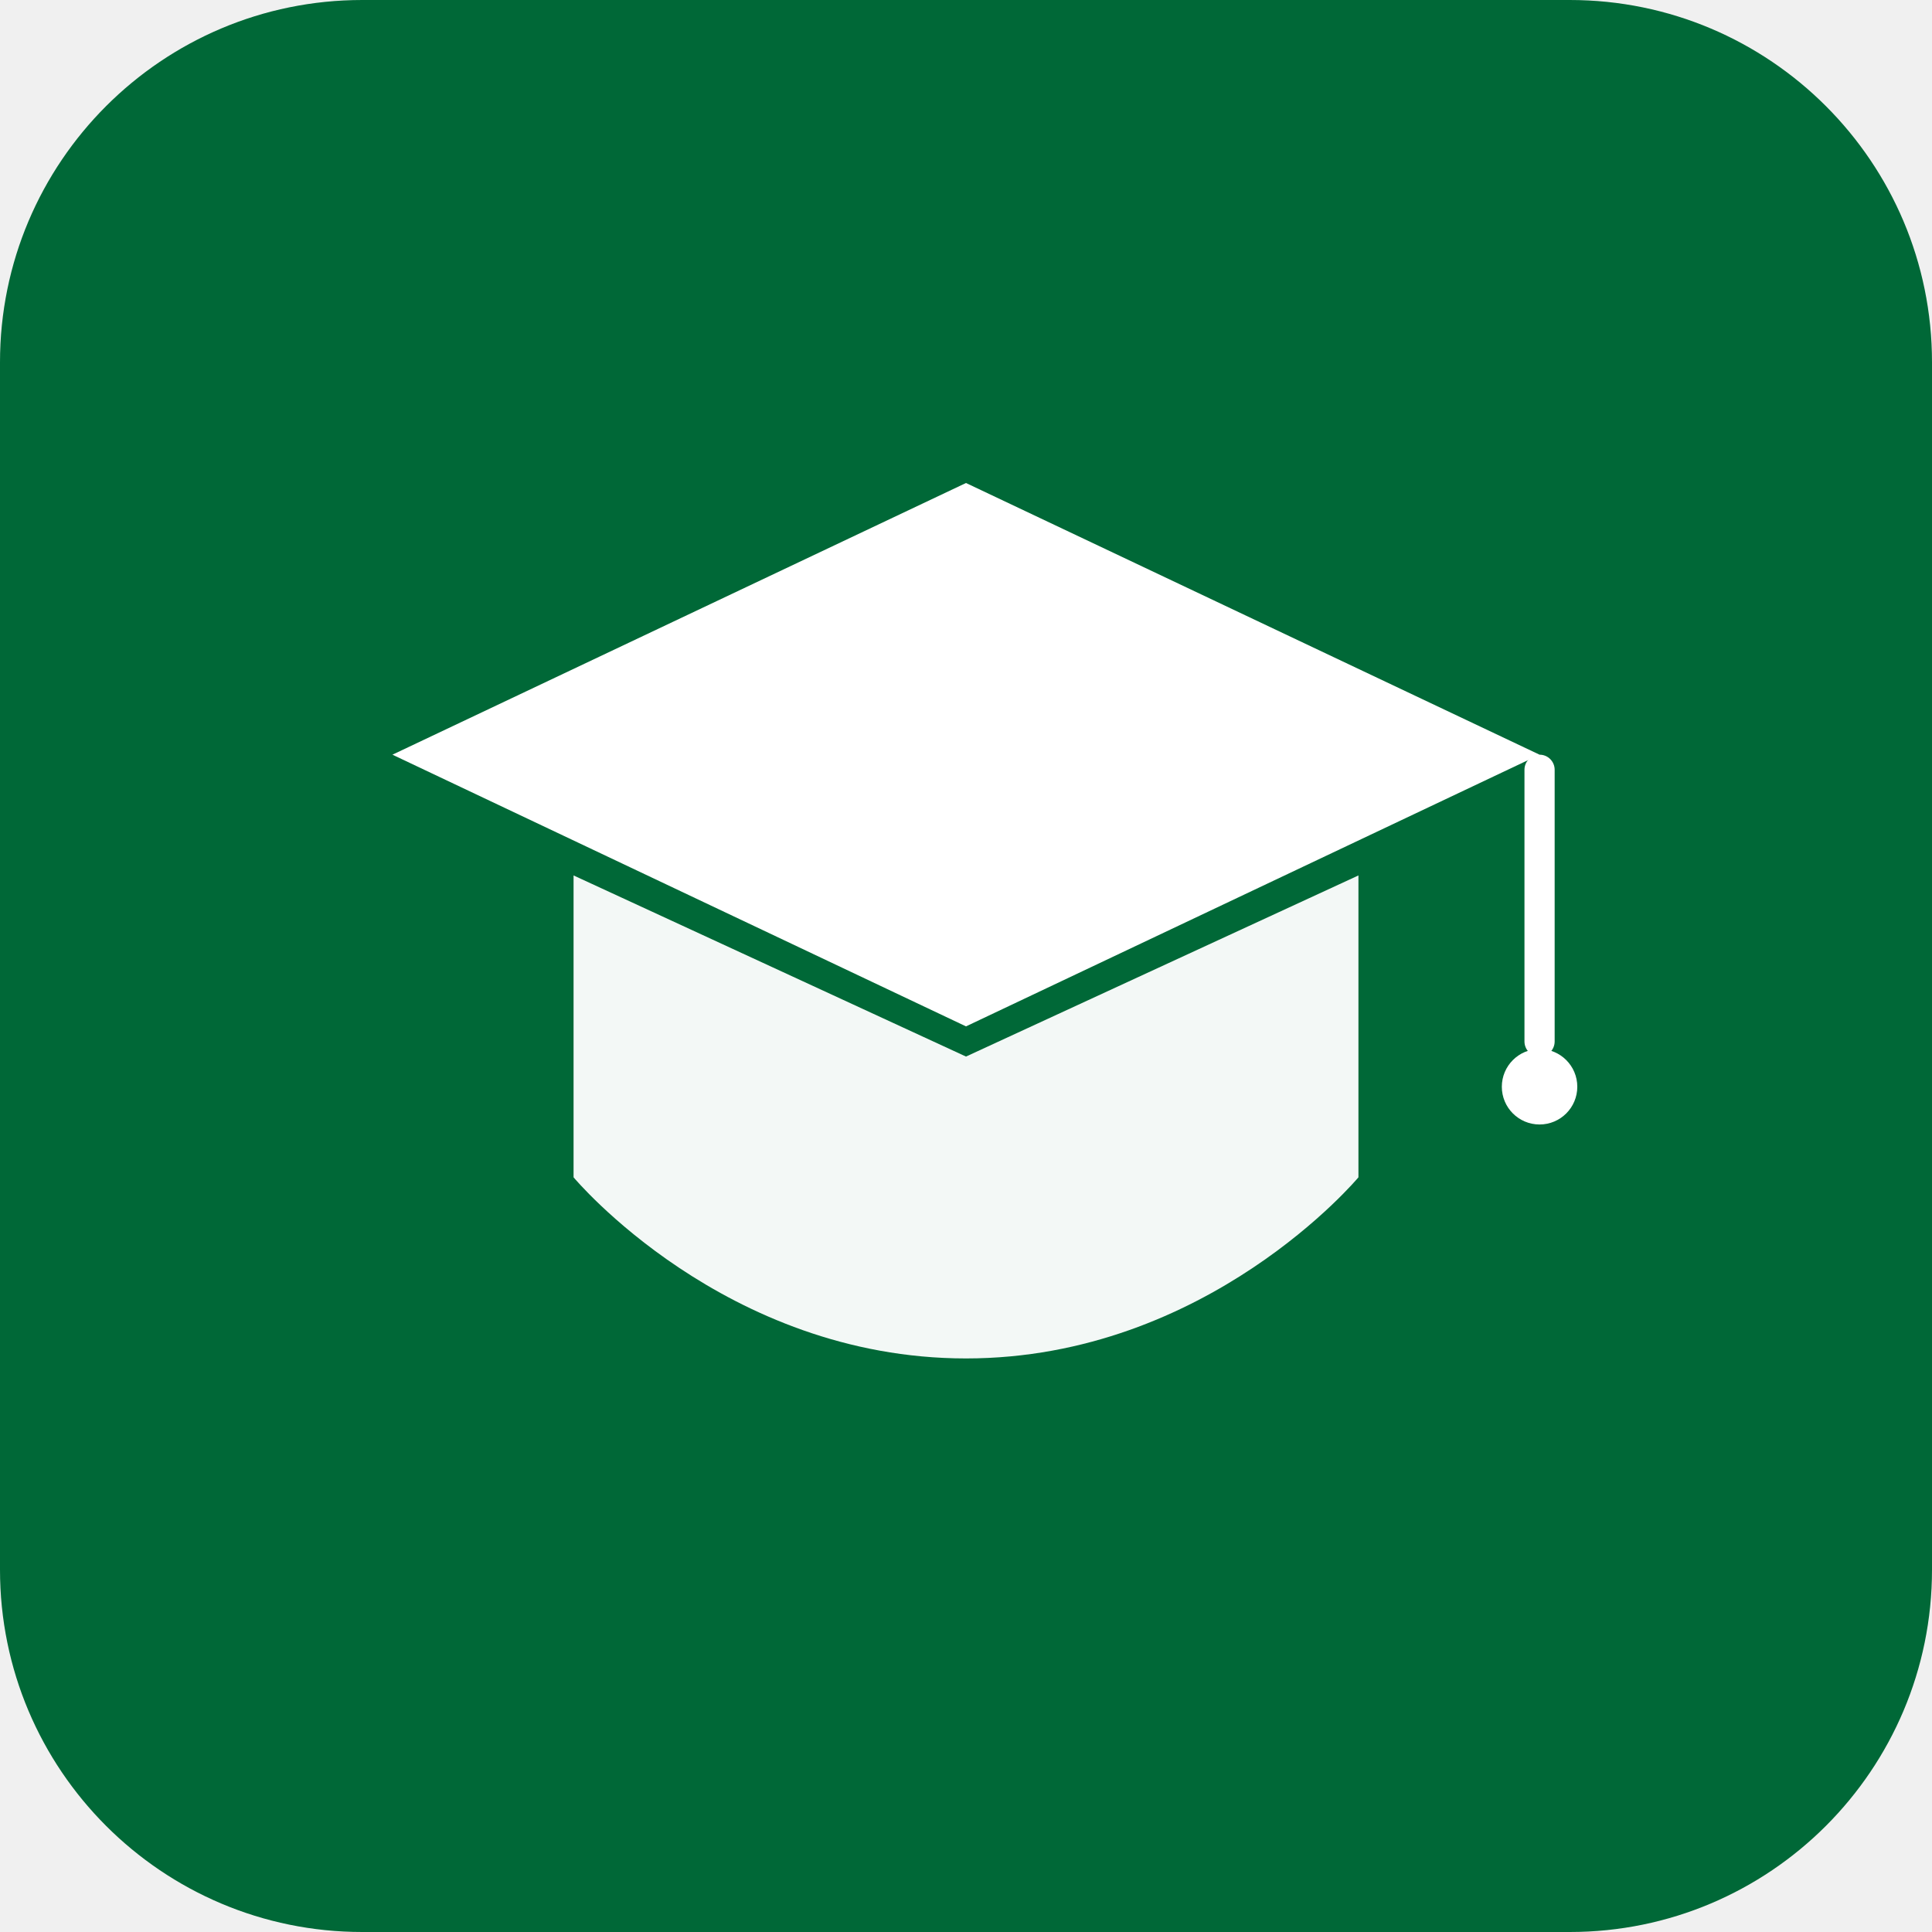
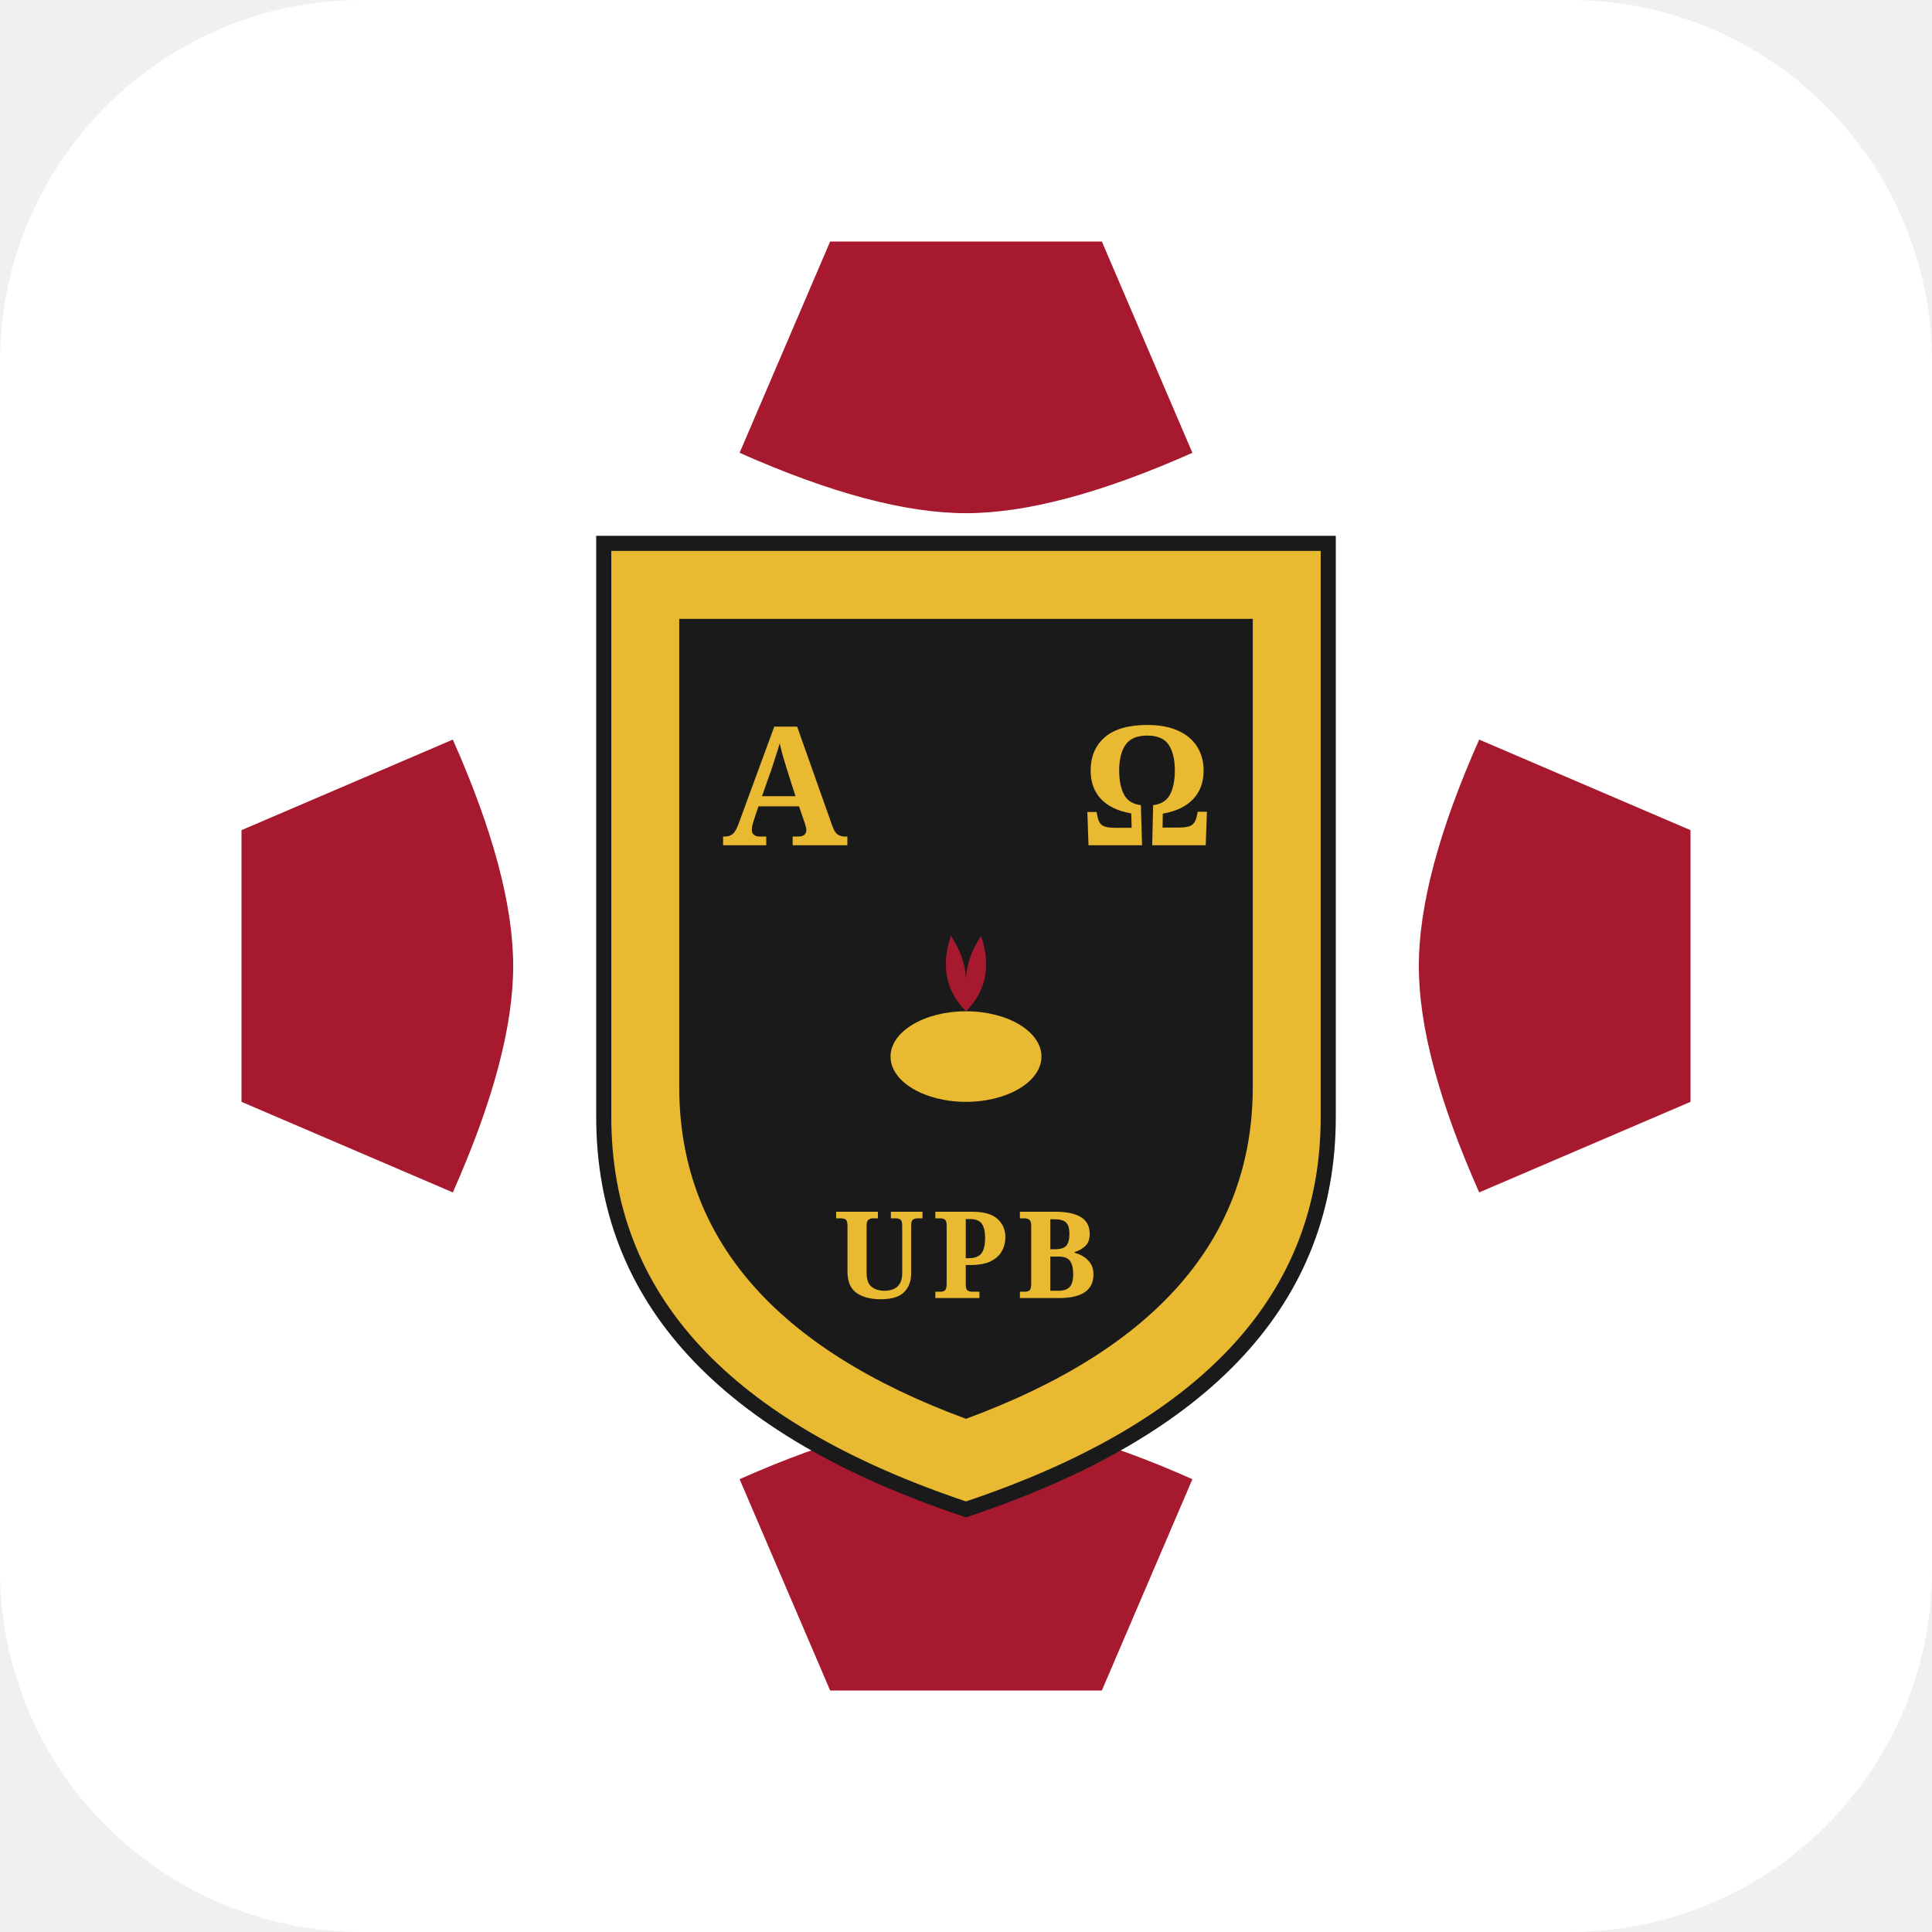
<svg xmlns="http://www.w3.org/2000/svg" viewBox="0 0 512 512">
-   <rect width="512" height="512" rx="96" fill="#006837" />
-   <path d="M256 128 L408 200 L256 272 L104 200 Z" fill="#ffffff" />
-   <path d="M152 232 V312 C152 312 192 360 256 360 C320 360 360 312 360 312 V232 L256 280 Z" fill="#ffffff" opacity="0.95" />
-   <rect x="404" y="200" width="8" height="80" rx="4" fill="#ffffff" />
-   <circle cx="408" cy="288" r="10" fill="#ffffff" />
+   <rect width="512" height="512" rx="96" fill="#ffffff" />
+   <g transform="translate(56 56) scale(4)">
+     <path d="M 50 2 L 41 2 L 35 16 Q 44 20 50 20 Q 56 20 65 16 L 59 2 Z" fill="#A6192E" />
+     <path d="M 50 98 L 41 98 L 35 84 Q 44 80 50 80 Q 56 80 65 84 L 59 98 Z" fill="#A6192E" />
+     <path d="M 2 50 L 2 41 L 16 35 Q 20 44 20 50 Q 20 56 16 65 L 2 59 Z" fill="#A6192E" />
+     <path d="M 98 50 L 98 41 L 84 35 Q 80 44 80 50 Q 80 56 84 65 L 98 59 Z" fill="#A6192E" />
+     <path d="M 26 22 L 74 22 L 74 60 Q 74 78 50 86 Q 26 78 26 60 Z" fill="#E8B931" stroke="#1a1a1a" stroke-width="1" />
+     <path d="M 31 27 L 69 27 L 69 58 Q 69 73 50 80 Q 31 73 31 58 Z" fill="#1a1a1a" />
+     <text x="38" y="42" font-family="Georgia, serif" font-size="11" font-weight="700" fill="#E8B931" text-anchor="middle">A</text>
+     <text x="62" y="42" font-family="Georgia, serif" font-size="11" font-weight="700" fill="#E8B931" text-anchor="middle">Ω</text>
+     <ellipse cx="50" cy="56" rx="5" ry="3" fill="#E8B931" />
+     <rect x="48" y="55" width="4" height="2" fill="#E8B931" />
+     <path d="M 50 53 Q 52 51 51 48 Q 50 49.5 50 51 Q 50 49.5 49 48 Q 48 51 50 53 Z" fill="#A6192E" />
+     <text x="50" y="72" font-family="Georgia, serif" font-size="8" font-weight="700" letter-spacing="0.5" fill="#E8B931" text-anchor="middle">UPB</text>
+   </g>
</svg>
